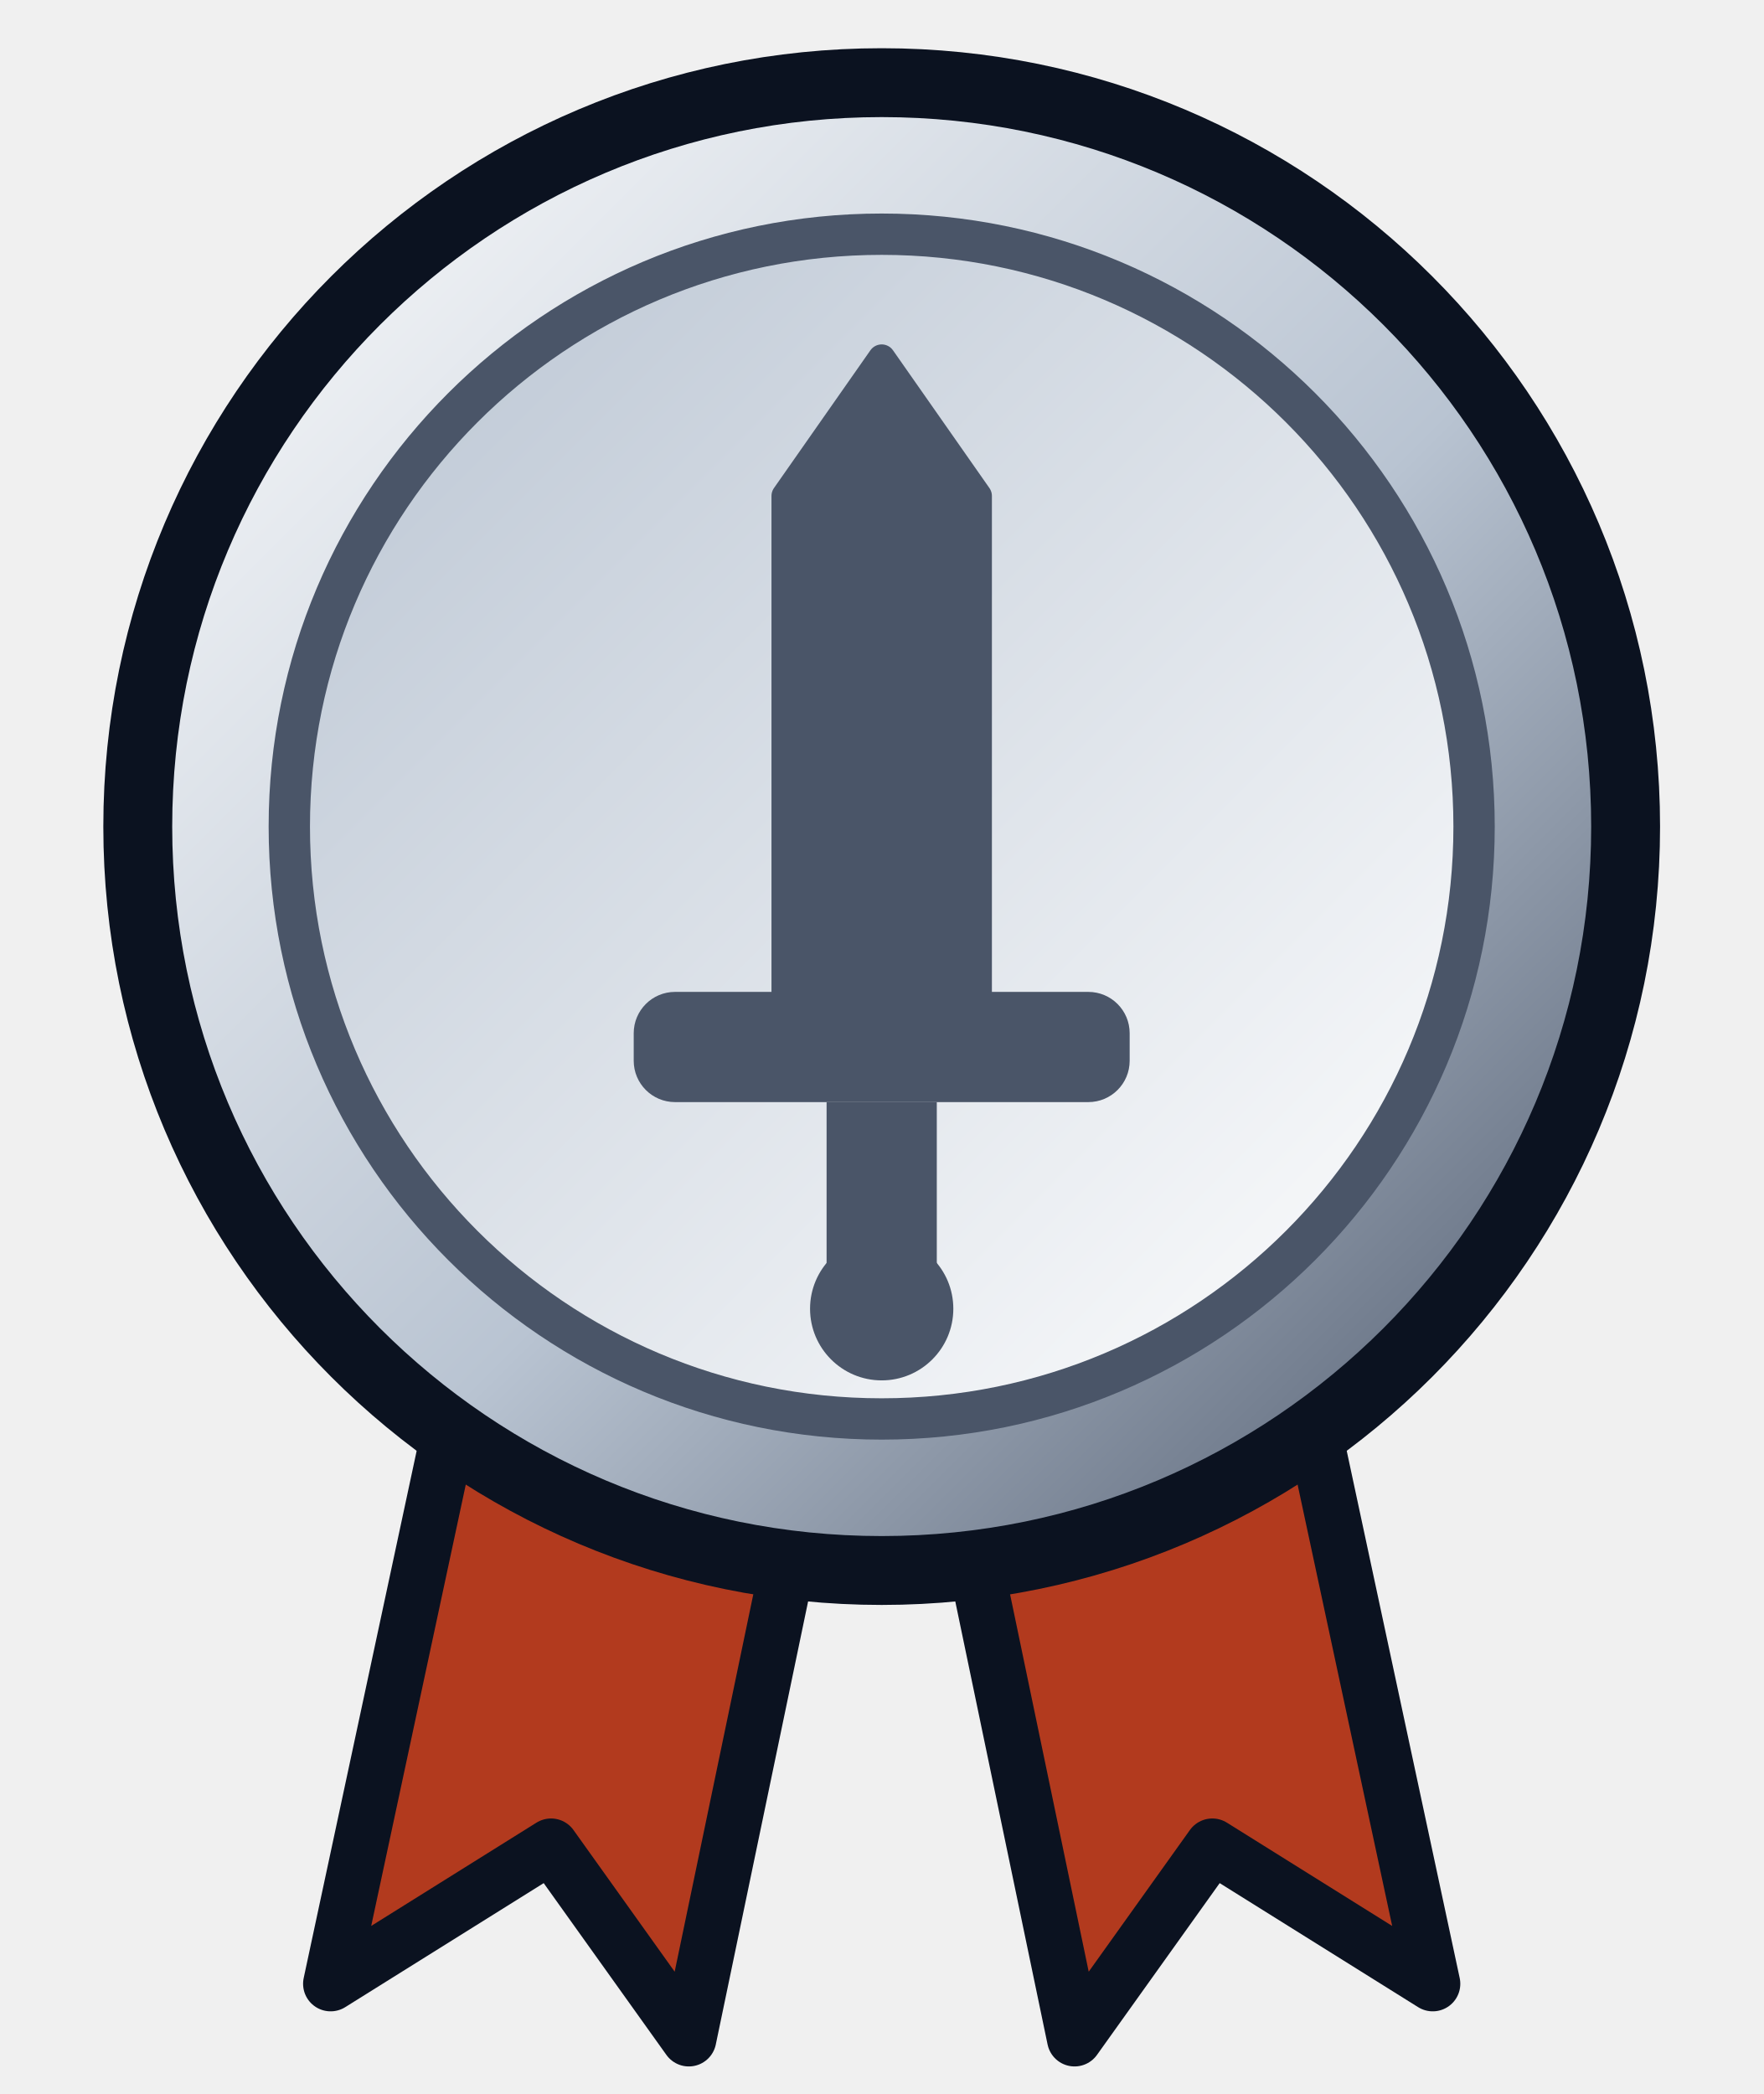
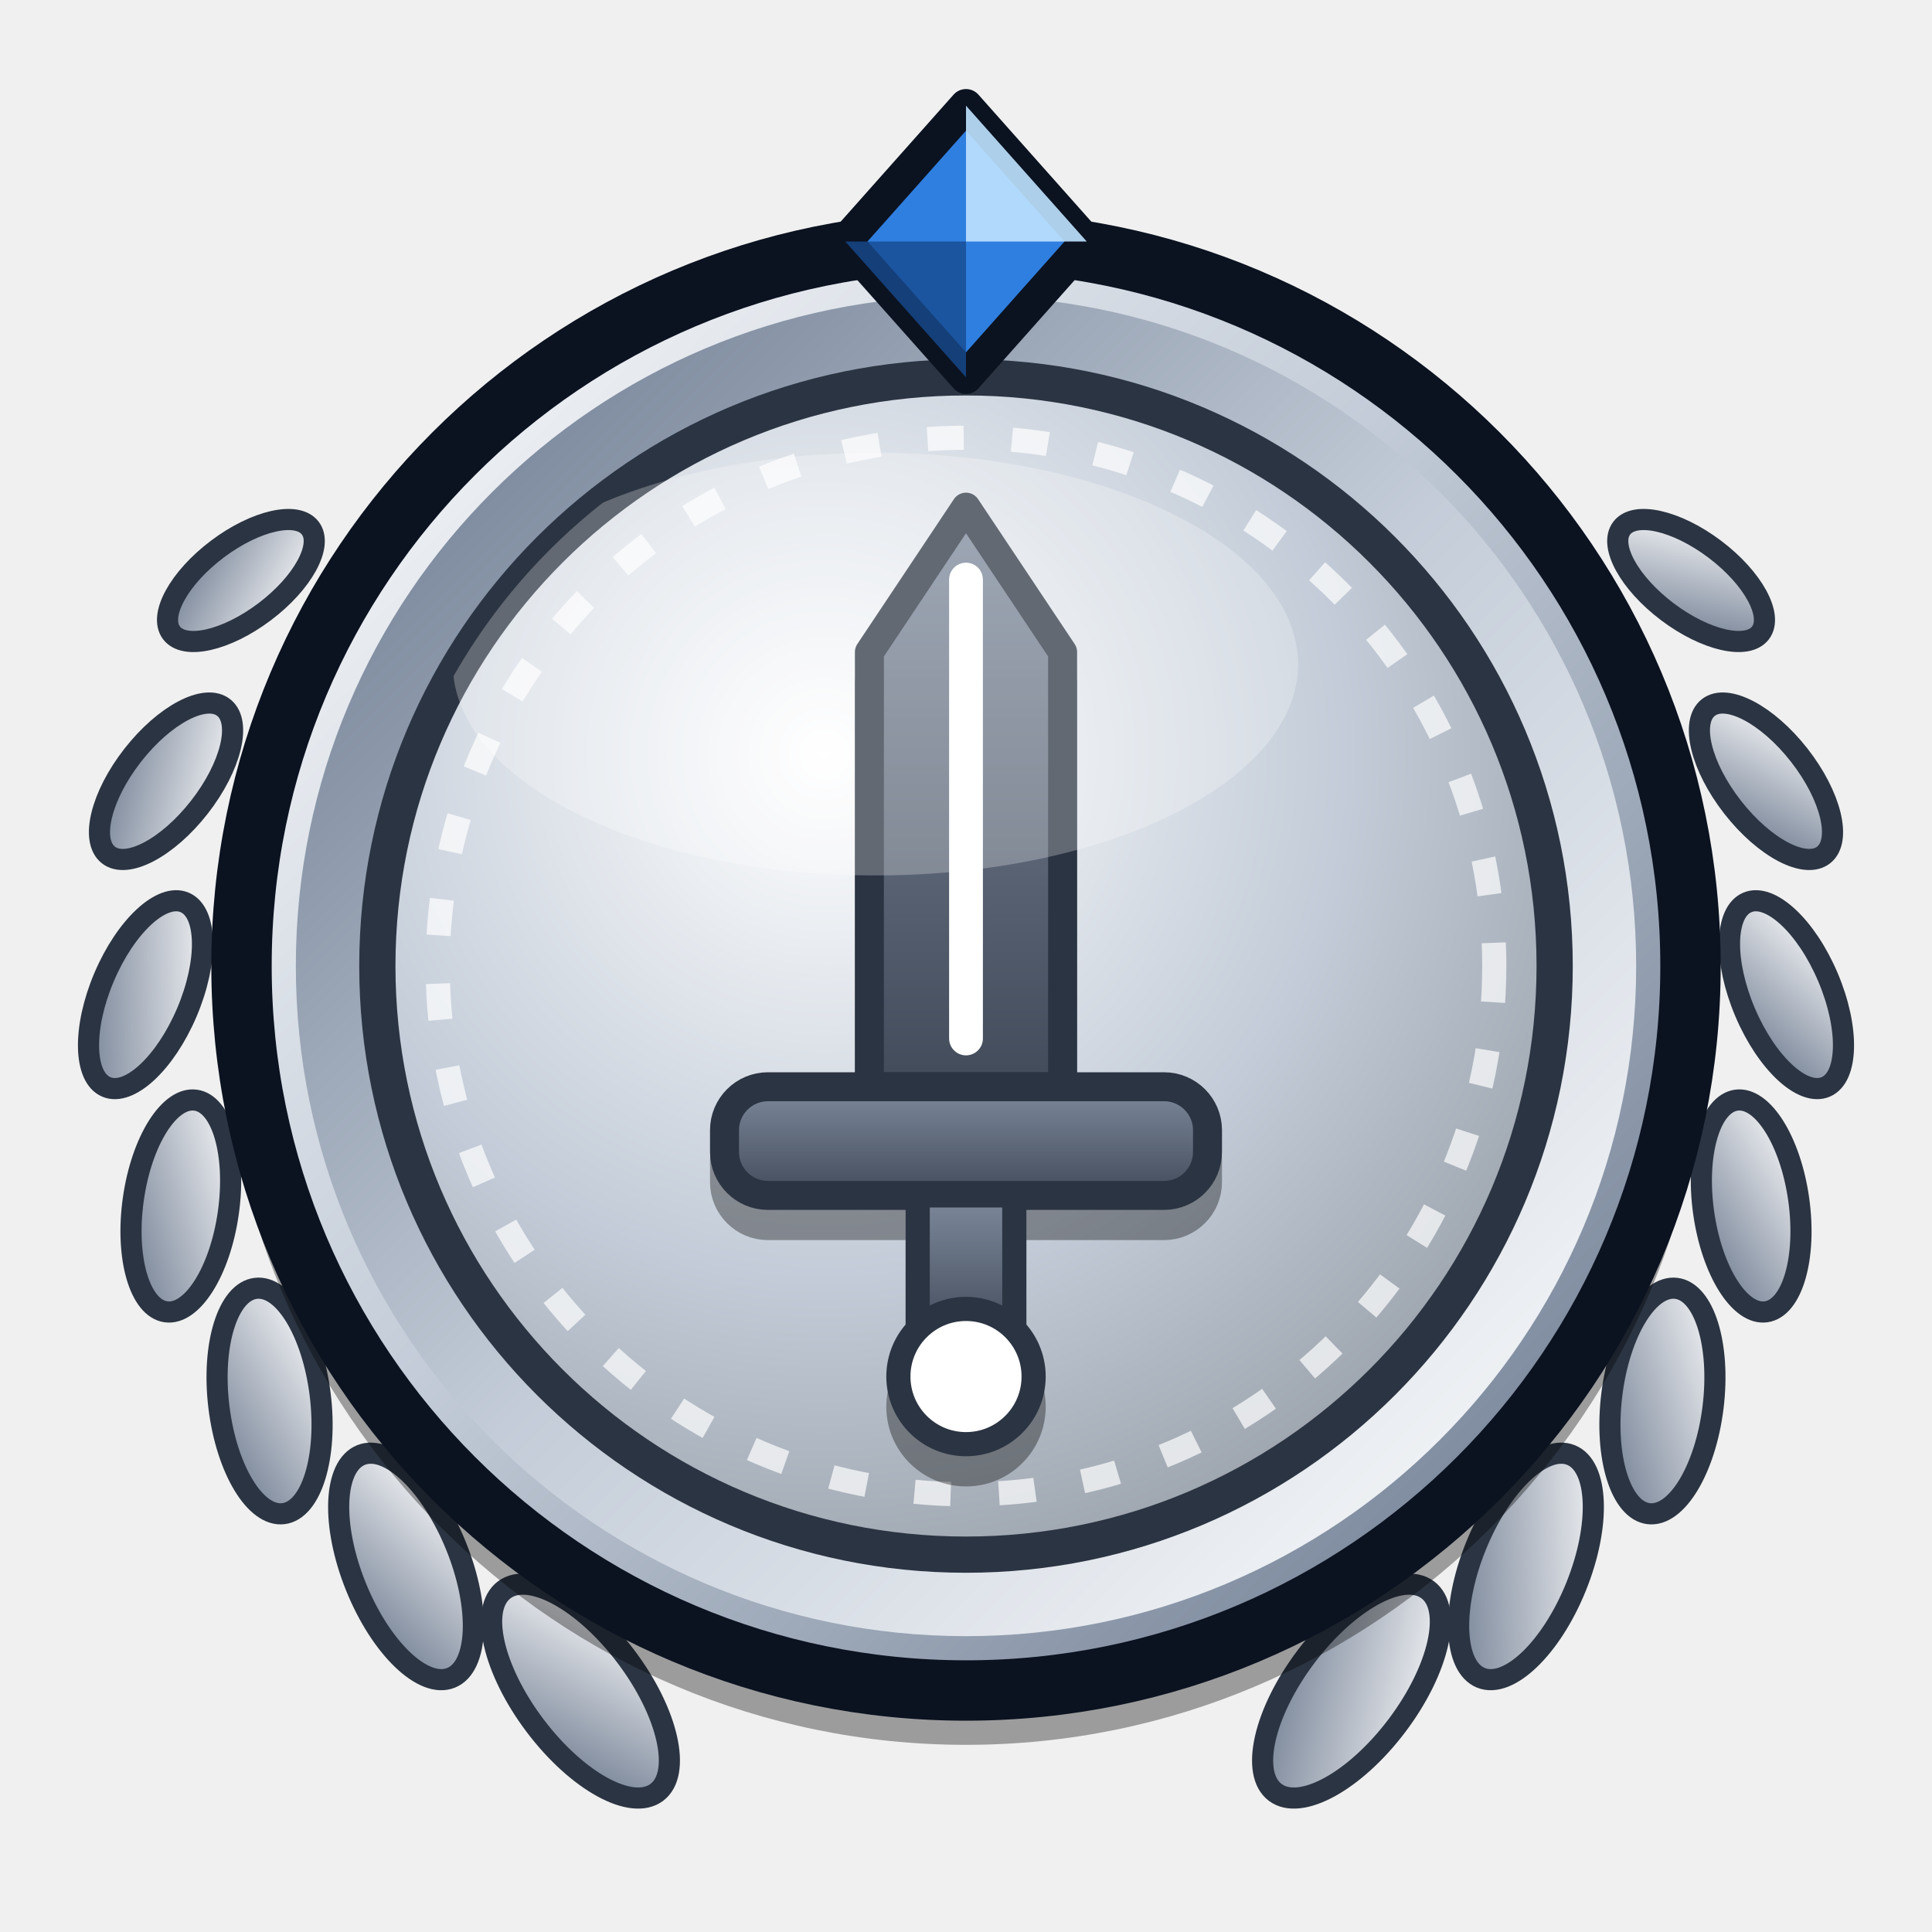
- <svg xmlns="http://www.w3.org/2000/svg" viewBox="0 0 64 76" width="64" height="76">
+ <svg xmlns="http://www.w3.org/2000/svg" viewBox="0 -2 64 64" width="64" height="64">
  <defs>
-     <linearGradient id="metal" x1="0" y1="0" x2="1" y2="1">
+     <linearGradient id="ring" x1="0" y1="0" x2="1" y2="1">
      <stop offset="0" stop-color="#ffffff" />
-       <stop offset="0.55" stop-color="#b9c4d2" />
-       <stop offset="1" stop-color="#4a5568" />
+       <stop offset="0.45" stop-color="#c3ccd8" />
+       <stop offset="1" stop-color="#66748a" />
    </linearGradient>
-     <linearGradient id="inner" x1="1" y1="1" x2="0" y2="0">
+     <linearGradient id="ringInner" x1="1" y1="1" x2="0" y2="0">
      <stop offset="0" stop-color="#ffffff" />
-       <stop offset="1" stop-color="#b9c4d2" />
+       <stop offset="0.5" stop-color="#c3ccd8" />
+       <stop offset="1" stop-color="#66748a" />
    </linearGradient>
+     <radialGradient id="disc" cx="0.38" cy="0.32" r="0.8">
+       <stop offset="0" stop-color="#ffffff" />
+       <stop offset="0.55" stop-color="#c3ccd8" />
+       <stop offset="1" stop-color="#9299a2" />
+     </radialGradient>
+     <linearGradient id="emb" x1="0" y1="0" x2="0" y2="1">
+       <stop offset="0" stop-color="#7d899c" />
+       <stop offset="1" stop-color="#424b5a" />
+     </linearGradient>
+     <linearGradient id="leaf" x1="0" y1="0" x2="1" y2="1">
+       <stop offset="0" stop-color="#ffffff" />
+       <stop offset="1" stop-color="#66748a" />
+     </linearGradient>
+     <radialGradient id="rays" cx="0.5" cy="0.5" r="0.5">
+       <stop offset="0.4" stop-color="#fff1a0" stop-opacity="1" />
+       <stop offset="0.8" stop-color="#ffc83a" stop-opacity="0.75" />
+       <stop offset="1" stop-color="#ffb000" stop-opacity="0.15" />
+     </radialGradient>
+     <clipPath id="discClip">
+       <circle cx="32" cy="30" r="19.5" />
+     </clipPath>
  </defs>
-   <path d="M18 44 L12 72 L20 67 L25 74 L30 50 Z" fill="#b23a1e" stroke="#0b1220" stroke-width="2" stroke-linejoin="round" />
-   <path d="M46 44 L52 72 L44 67 L39 74 L34 50 Z" fill="#b23a1e" stroke="#0b1220" stroke-width="2" stroke-linejoin="round" />
-   <circle cx="32" cy="30" r="27" fill="url(#metal)" stroke="#0b1220" stroke-width="2.5" />
-   <circle cx="32" cy="30" r="21.5" fill="url(#inner)" stroke="#4a5568" stroke-width="1.5" />
  <g>
-     <path d="M32 13 L35.5 18 L35.5 36 L28.5 36 L28.5 18 Z" fill="#4a5568" stroke="#4a5568" stroke-width="1" stroke-linejoin="round" />
-     <rect x="23" y="36" width="18" height="4" rx="1.5" fill="#4a5568" />
-     <rect x="30" y="40" width="4" height="6" fill="#4a5568" />
-     <circle cx="32" cy="47.5" r="2.6" fill="#4a5568" />
+     <ellipse cx="44.77" cy="54.02" rx="4.20" ry="1.89" transform="rotate(127.0 44.77 54.02)" fill="url(#leaf)" stroke="#2b3442" stroke-width="0.7" />
+     <ellipse cx="50.55" cy="49.89" rx="3.98" ry="1.79" transform="rotate(112.0 50.55 49.89)" fill="url(#leaf)" stroke="#2b3442" stroke-width="0.7" />
+     <ellipse cx="55.07" cy="44.41" rx="3.76" ry="1.69" transform="rotate(97.0 55.07 44.41)" fill="url(#leaf)" stroke="#2b3442" stroke-width="0.7" />
+     <ellipse cx="58.01" cy="37.95" rx="3.54" ry="1.59" transform="rotate(82.0 58.01 37.95)" fill="url(#leaf)" stroke="#2b3442" stroke-width="0.7" />
+     <ellipse cx="59.18" cy="30.95" rx="3.32" ry="1.49" transform="rotate(67.0 59.18 30.95)" fill="url(#leaf)" stroke="#2b3442" stroke-width="0.7" />
+     <ellipse cx="58.50" cy="23.88" rx="3.10" ry="1.40" transform="rotate(52.0 58.50 23.88)" fill="url(#leaf)" stroke="#2b3442" stroke-width="0.7" />
+     <ellipse cx="56.02" cy="17.23" rx="2.88" ry="1.30" transform="rotate(37.0 56.02 17.23)" fill="url(#leaf)" stroke="#2b3442" stroke-width="0.7" />
+     <ellipse cx="19.23" cy="54.02" rx="4.20" ry="1.89" transform="rotate(53.0 19.23 54.02)" fill="url(#leaf)" stroke="#2b3442" stroke-width="0.7" />
+     <ellipse cx="13.45" cy="49.89" rx="3.98" ry="1.79" transform="rotate(68.0 13.45 49.89)" fill="url(#leaf)" stroke="#2b3442" stroke-width="0.7" />
+     <ellipse cx="8.93" cy="44.41" rx="3.76" ry="1.69" transform="rotate(83.0 8.93 44.41)" fill="url(#leaf)" stroke="#2b3442" stroke-width="0.7" />
+     <ellipse cx="5.99" cy="37.95" rx="3.54" ry="1.59" transform="rotate(98.0 5.99 37.95)" fill="url(#leaf)" stroke="#2b3442" stroke-width="0.7" />
+     <ellipse cx="4.82" cy="30.95" rx="3.32" ry="1.49" transform="rotate(113.0 4.82 30.95)" fill="url(#leaf)" stroke="#2b3442" stroke-width="0.7" />
+     <ellipse cx="5.50" cy="23.88" rx="3.10" ry="1.40" transform="rotate(128.0 5.50 23.88)" fill="url(#leaf)" stroke="#2b3442" stroke-width="0.7" />
+     <ellipse cx="7.98" cy="17.23" rx="2.88" ry="1.30" transform="rotate(143.0 7.98 17.23)" fill="url(#leaf)" stroke="#2b3442" stroke-width="0.7" />
  </g>
+   <circle cx="32" cy="31.2" r="24.6" fill="#000" opacity="0.35" />
+   <circle cx="32" cy="30" r="24" fill="url(#ring)" stroke="#0b1220" stroke-width="2" />
+   <circle cx="32" cy="30" r="22.2" fill="url(#ringInner)" />
+   <circle cx="32" cy="30" r="19.5" fill="url(#disc)" stroke="#2b3442" stroke-width="1.2" />
+   <circle cx="32" cy="30" r="17.5" fill="none" stroke="#ffffff" stroke-width="0.8" stroke-dasharray="1.2 1.6" opacity="0.7" />
+   <g transform="translate(0 1)" opacity="0.35">
+     <g transform="translate(32 30) scale(0.8) translate(-32 -31)">
+       <path d="M32 12 L36 18 L36 36 L28 36 L28 18 Z" fill="#000" stroke="#000" stroke-width="1.2" stroke-linejoin="round" />
+       <path d="M32 15 V34" stroke="#000" stroke-width="1.4" stroke-linecap="round" />
+       <rect x="22" y="36" width="20" height="4.5" rx="1.8" fill="#000" stroke="#000" stroke-width="1.2" />
+       <rect x="30" y="40.5" width="4" height="6" fill="#000" stroke="#000" stroke-width="1" />
+       <circle cx="32" cy="48" r="2.8" fill="#000" stroke="#000" stroke-width="1" />
+     </g>
+   </g>
+   <g transform="translate(32 30) scale(0.8) translate(-32 -31)">
+     <path d="M32 12 L36 18 L36 36 L28 36 L28 18 Z" fill="url(#emb)" stroke="#2b3442" stroke-width="1.2" stroke-linejoin="round" />
+     <path d="M32 15 V34" stroke="#ffffff" stroke-width="1.4" stroke-linecap="round" />
+     <rect x="22" y="36" width="20" height="4.5" rx="1.8" fill="url(#emb)" stroke="#2b3442" stroke-width="1.2" />
+     <rect x="30" y="40.5" width="4" height="6" fill="url(#emb)" stroke="#2b3442" stroke-width="1" />
+     <circle cx="32" cy="48" r="2.8" fill="#ffffff" stroke="#2b3442" stroke-width="1" />
+   </g>
+   <ellipse cx="29" cy="20" rx="14" ry="7" fill="#fff" opacity="0.26" clip-path="url(#discClip)" />
+   <path d="M32 1.5 L36 6 L32 10.5 L28 6 Z" fill="#2f7fe0" stroke="#0b1220" stroke-width="1.1" stroke-linejoin="round" />
+   <path d="M32 1.5 L36 6 L32 6 Z" fill="#bfe3ff" opacity="0.9" />
+   <path d="M32 10.5 L28 6 L32 6 Z" fill="#174a8f" opacity="0.8" />
</svg>
